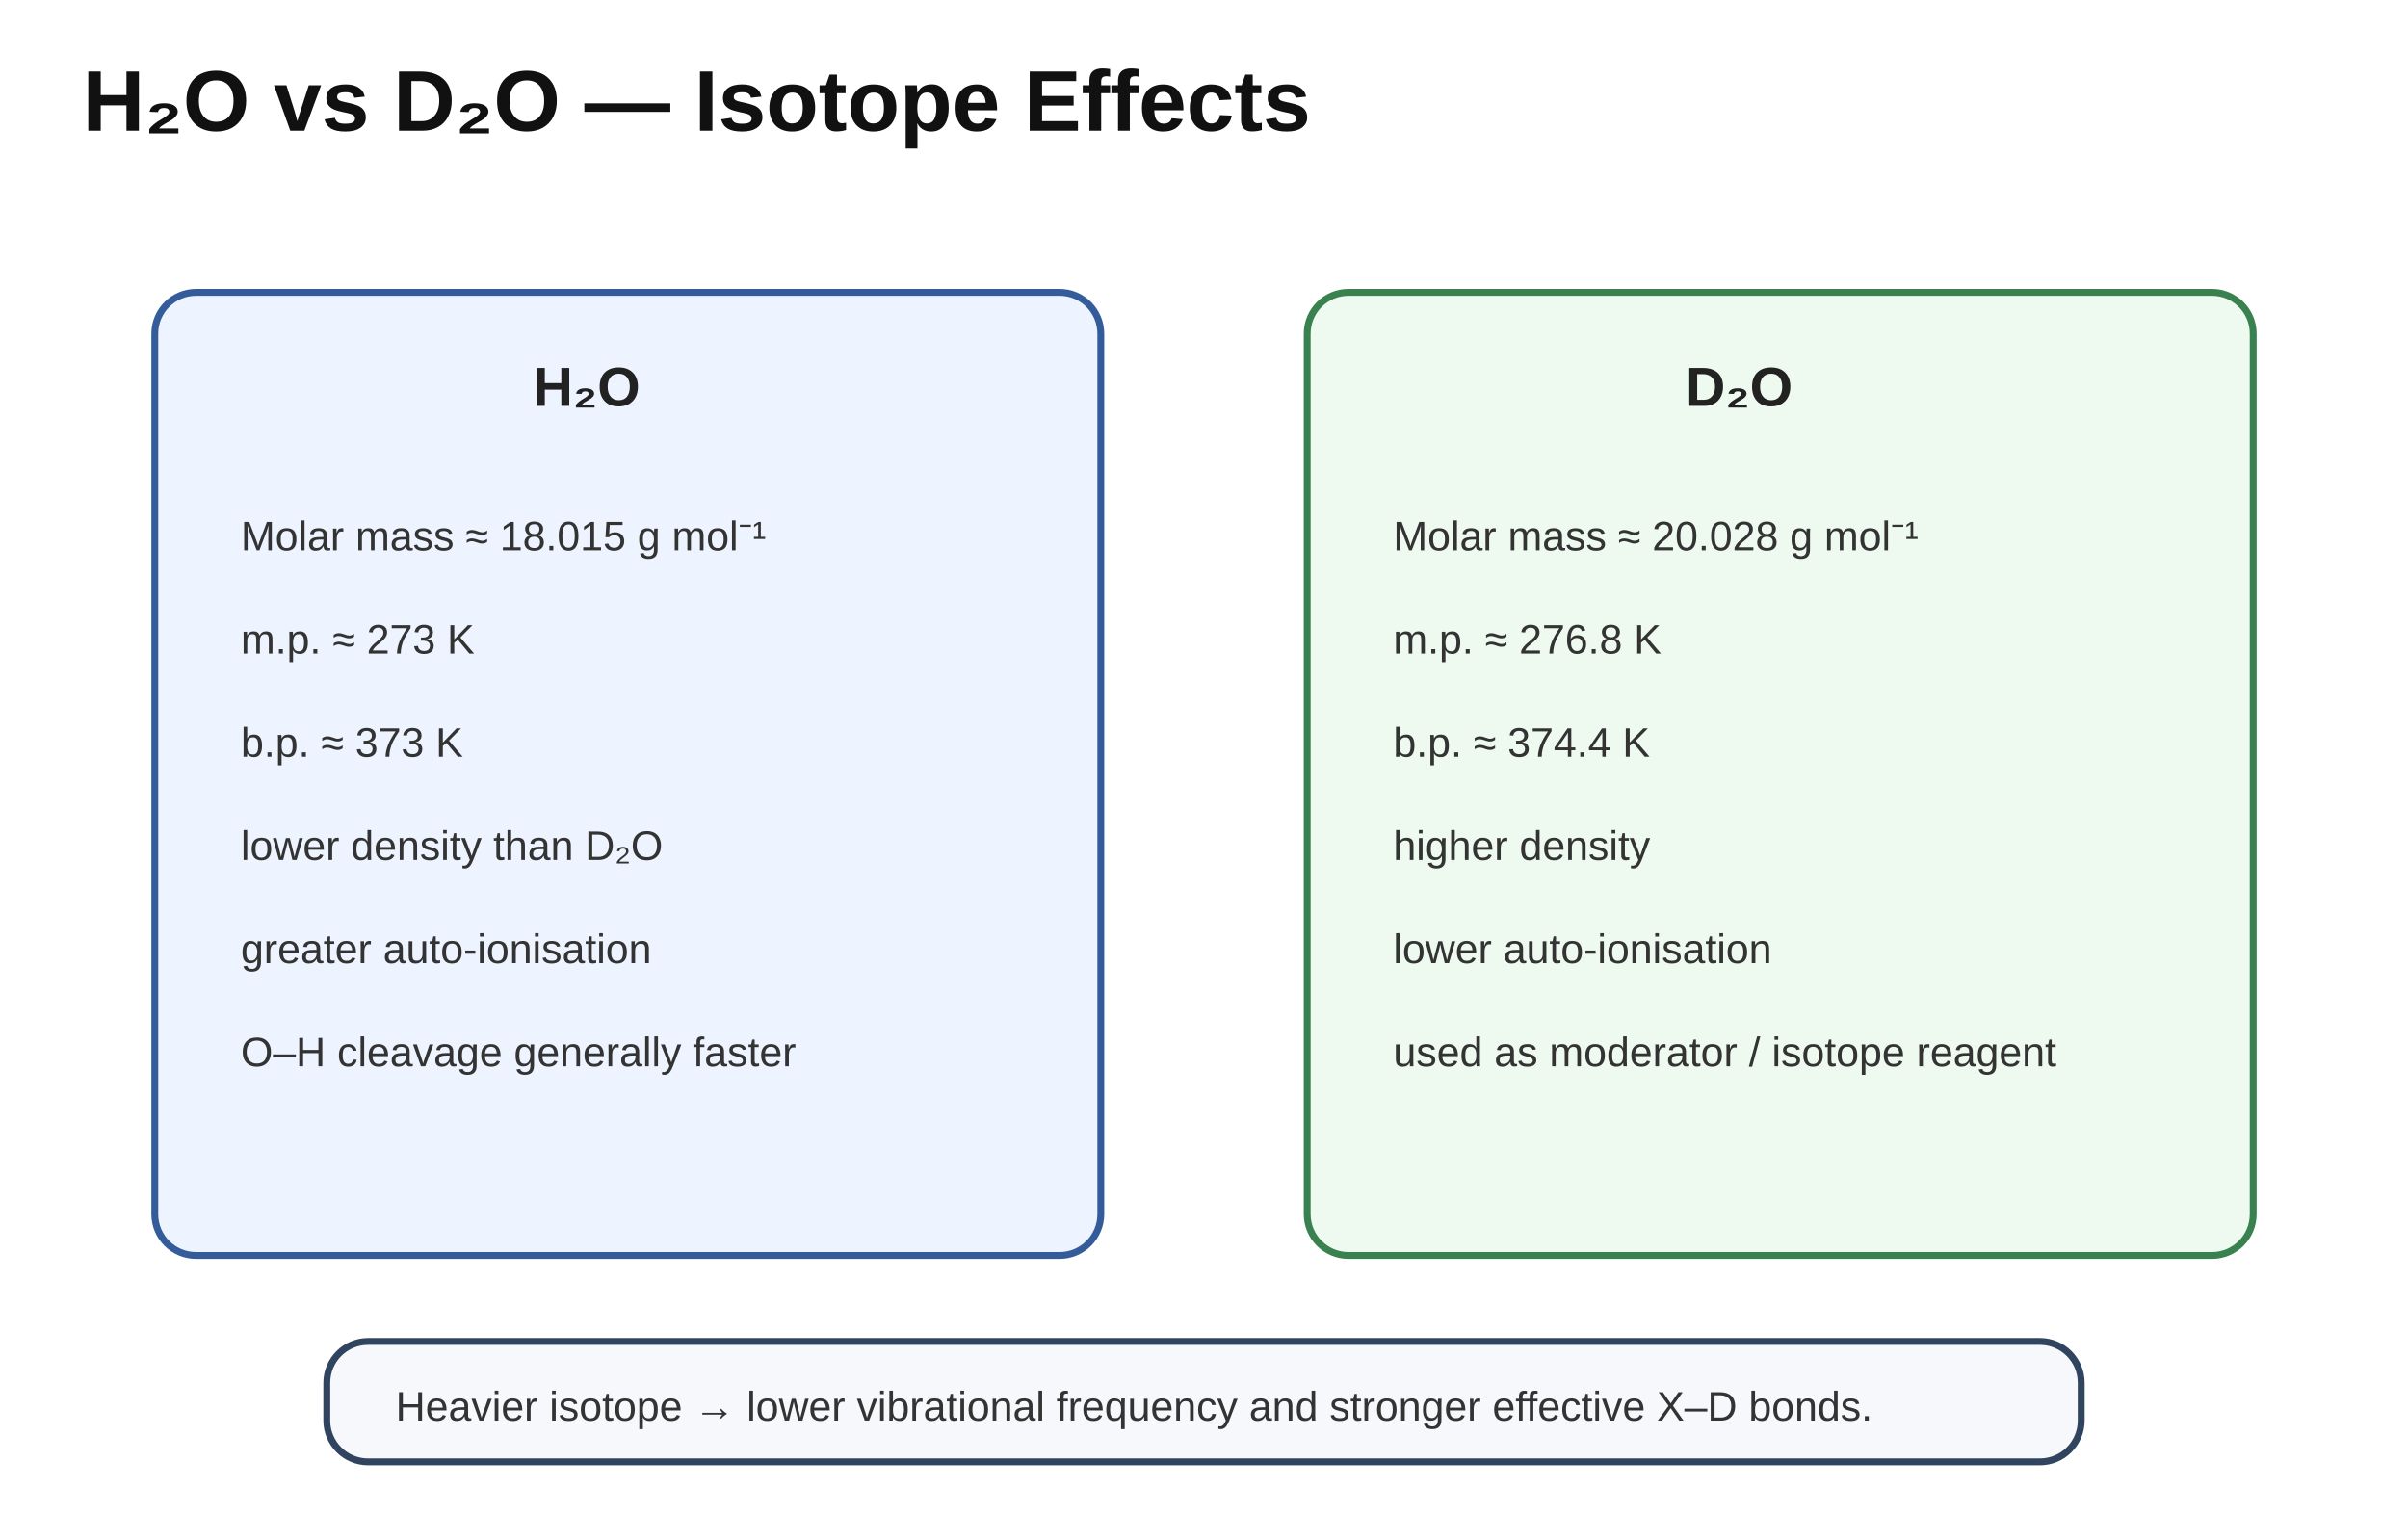
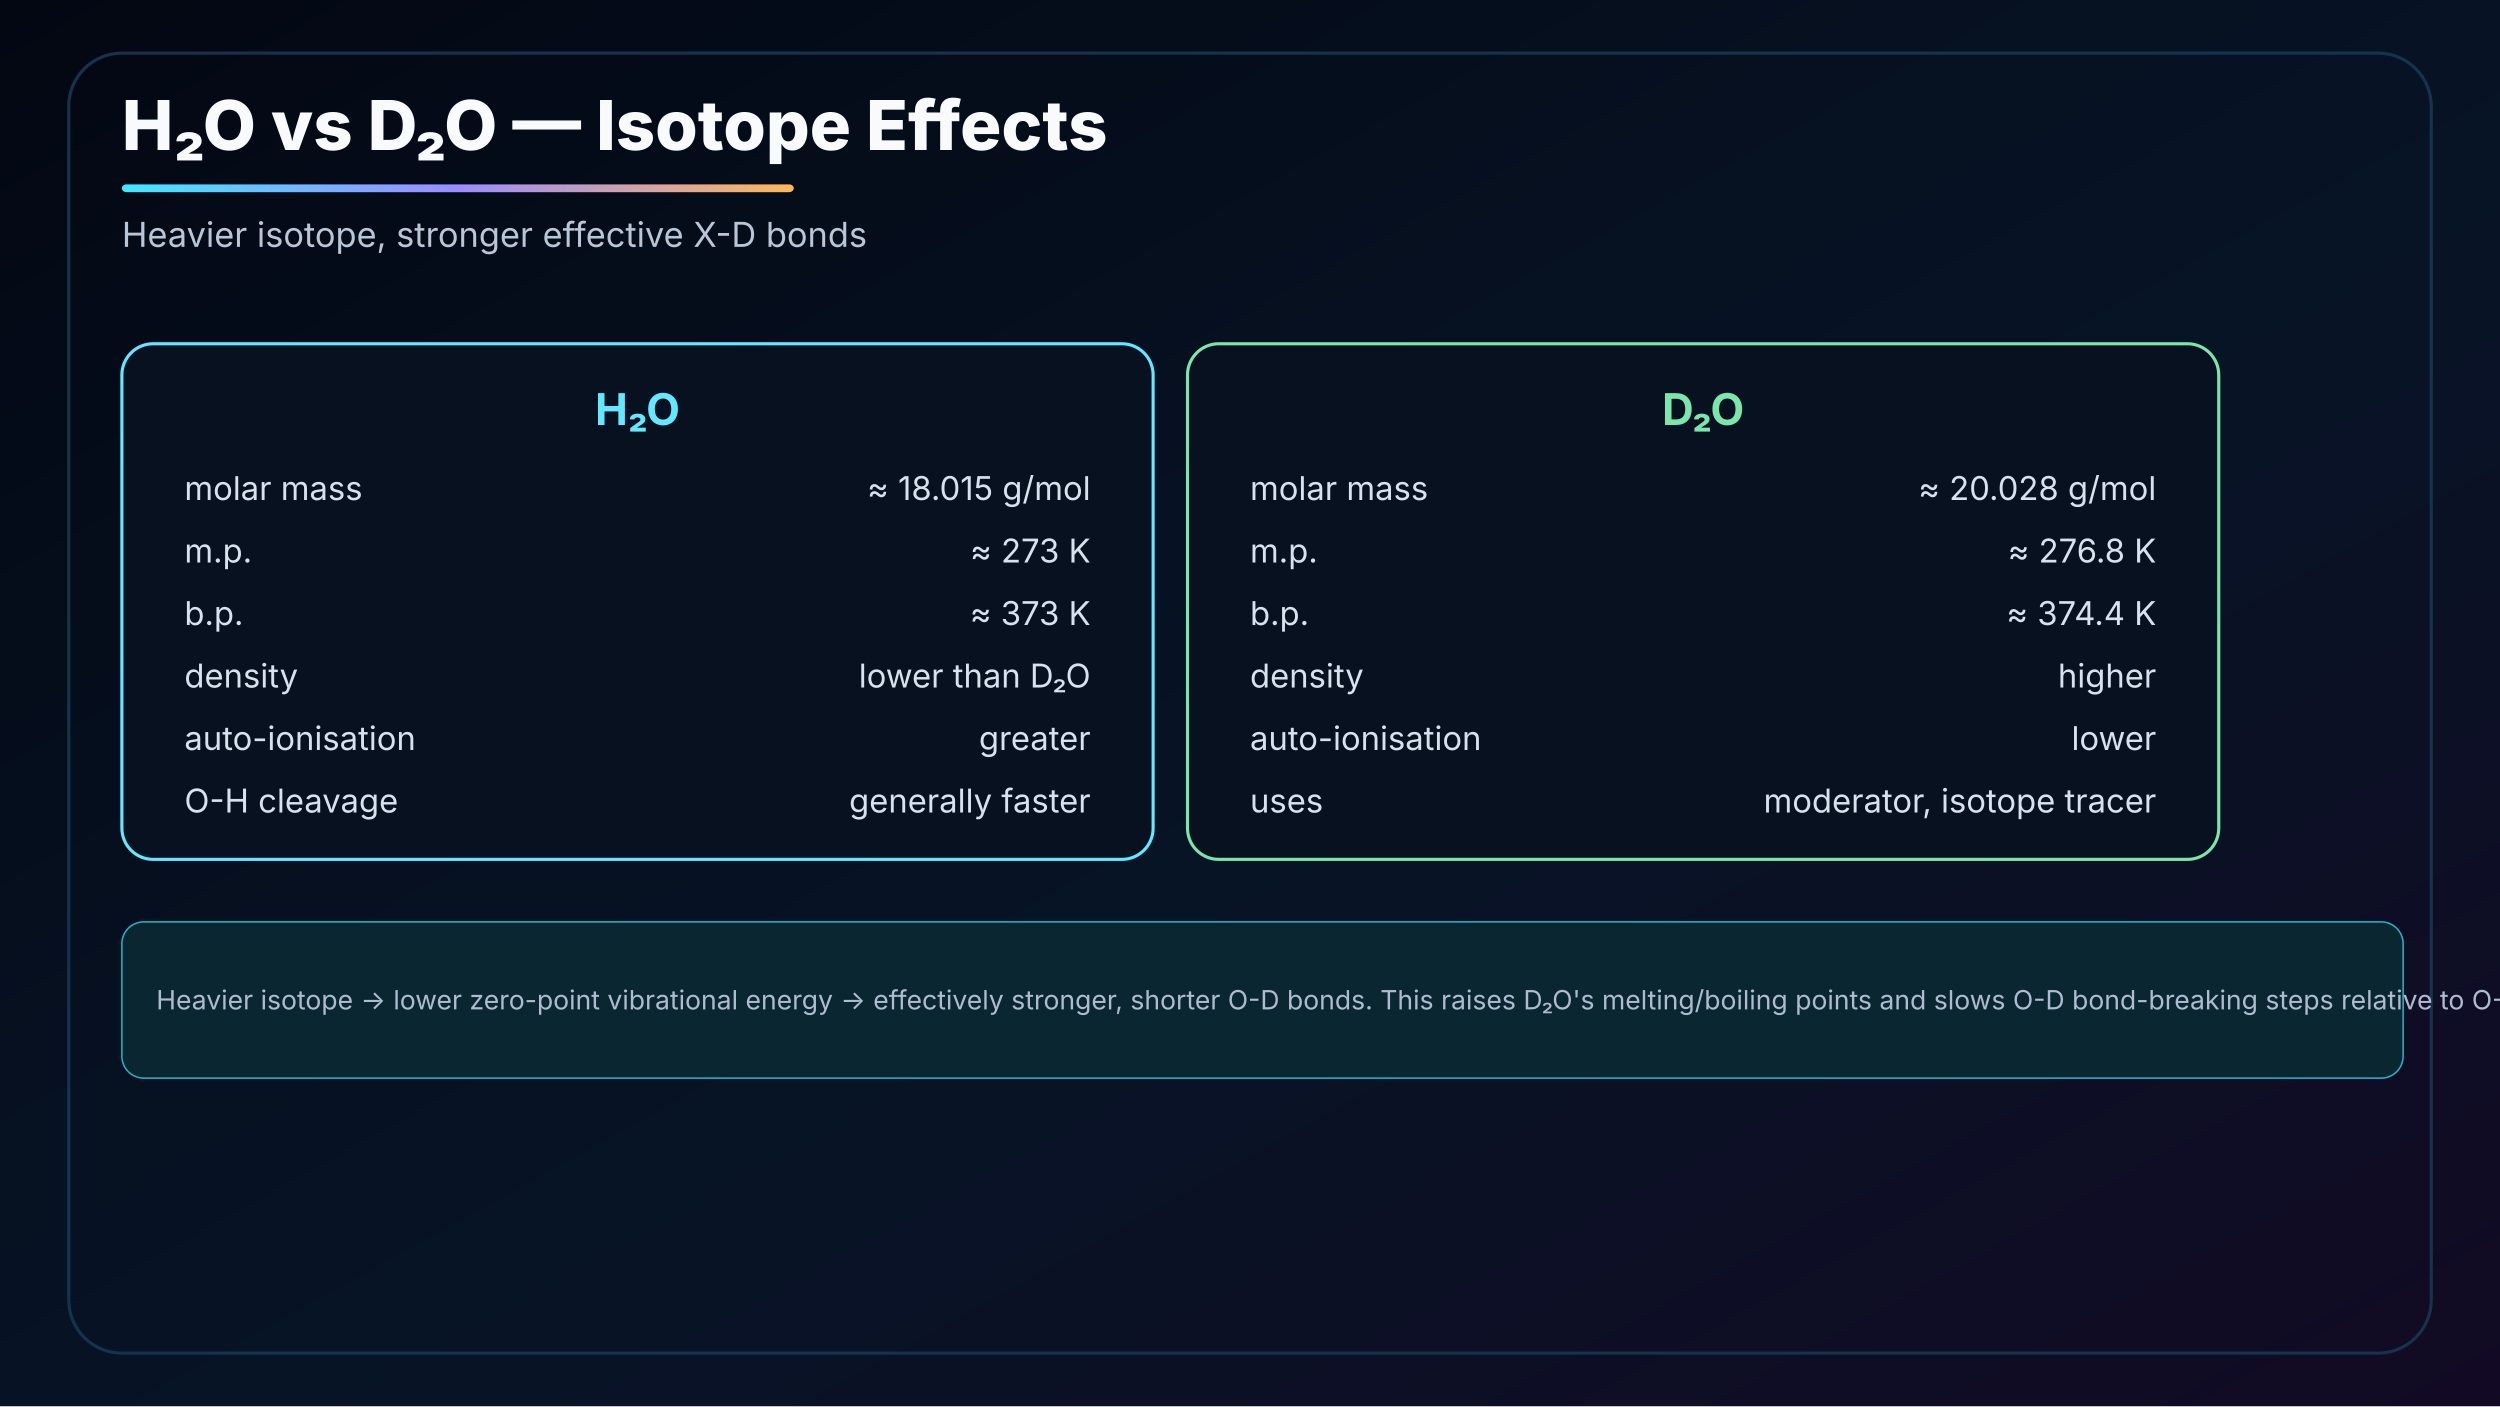
- <svg xmlns="http://www.w3.org/2000/svg" width="700" height="440" viewBox="0 0 700 440">
-   <style>
- .title{font:700 25px Arial,sans-serif;fill:#111} .subtitle{font:600 16px Arial,sans-serif;fill:#222}
- .label{font:14px Arial,sans-serif;fill:#222} .small{font:12px Arial,sans-serif;fill:#333} .tiny{font:11px Arial,sans-serif;fill:#444}
- .box{fill:#f6f8fb;stroke:#30445f;stroke-width:2;rx:12;ry:12}
- .blue{fill:#eef4ff;stroke:#355c9a;stroke-width:2;rx:12;ry:12}
- .green{fill:#eefaf0;stroke:#39814f;stroke-width:2;rx:12;ry:12}
- .orange{fill:#fef6ea;stroke:#b8740b;stroke-width:2;rx:12;ry:12}
- .red{fill:#fff1f1;stroke:#b24848;stroke-width:2;rx:12;ry:12}
- .arrow{stroke:#333;stroke-width:2.2;fill:none;marker-end:url(#a)}
- .bond{stroke:#222;stroke-width:3;fill:none} .dash{stroke:#596b7d;stroke-width:2;fill:none;stroke-dasharray:5 5}
- .hbond{stroke:#2e6da4;stroke-width:2.3;fill:none;stroke-dasharray:4 5}
- </style>
+ <svg xmlns="http://www.w3.org/2000/svg" width="1600" height="900" viewBox="0 0 1600 900">
  <defs>
-     <marker id="a" markerWidth="10" markerHeight="7" refX="9" refY="3.5" orient="auto">
-       <polygon points="0 0,10 3.5,0 7" fill="#333" />
-     </marker>
+     <linearGradient id="bg" x1="0" y1="0" x2="1" y2="1">
+       <stop stop-color="#030712" />
+       <stop offset="0.55" stop-color="#071426" />
+       <stop offset="1" stop-color="#120a24" />
+     </linearGradient>
+     <linearGradient id="accent" x1="0" y1="0" x2="1" y2="0">
+       <stop stop-color="#43e6ff" />
+       <stop offset="0.5" stop-color="#9b8cff" />
+       <stop offset="1" stop-color="#ffb65c" />
+     </linearGradient>
+     <filter id="glow">
+       <feGaussianBlur stdDeviation="6" result="b" />
+       <feMerge>
+         <feMergeNode in="b" />
+         <feMergeNode in="SourceGraphic" />
+       </feMerge>
+     </filter>
+     <style>
+     .title{font:800 44px Inter,Arial,sans-serif;fill:#f8fafc} .sub{font:400 22px Inter,Arial,sans-serif;fill:#b9c6d8}
+     .h{font:750 26px Inter,Arial,sans-serif;fill:#69e7ff} .t{font:400 21px Inter,Arial,sans-serif;fill:#d8e1ee}
+     .small{font:400 17px Inter,Arial,sans-serif;fill:#aebbd0} .tiny{font:400 15px Inter,Arial,sans-serif;fill:#8ba0b8}
+     .gold{fill:#ffc866} .violet{fill:#b9a2ff} .cyan{fill:#62e8ff} .coral{fill:#ff9c7a} .green{fill:#7be6ab}
+     .panel{fill:#07111f;stroke:#284563;stroke-width:2} .panel2{fill:#0d1023;stroke:#5f4a88;stroke-width:2}
+     .line{stroke:#63e6ff;stroke-width:4;fill:none} .dash{stroke:#b69cff;stroke-width:4;stroke-dasharray:12 10;fill:none}
+     .bond{stroke:#e8f1fb;stroke-width:5} .thin{stroke:#6f829a;stroke-width:2;fill:none}
+   </style>
  </defs>
-   <text x="24" y="38" class="title">H₂O vs D₂O — Isotope Effects</text>
-   <rect x="45" y="85" width="275" height="280" class="blue" />
-   <text x="155" y="118" class="subtitle">H₂O</text>
-   <text x="70" y="160" class="small">Molar mass ≈ 18.015 g mol⁻¹</text>
-   <text x="70" y="190" class="small">m.p. ≈ 273 K</text>
-   <text x="70" y="220" class="small">b.p. ≈ 373 K</text>
-   <text x="70" y="250" class="small">lower density than D₂O</text>
-   <text x="70" y="280" class="small">greater auto-ionisation</text>
-   <text x="70" y="310" class="small">O–H cleavage generally faster</text>
-   <rect x="380" y="85" width="275" height="280" class="green" />
-   <text x="490" y="118" class="subtitle">D₂O</text>
-   <text x="405" y="160" class="small">Molar mass ≈ 20.028 g mol⁻¹</text>
-   <text x="405" y="190" class="small">m.p. ≈ 276.8 K</text>
-   <text x="405" y="220" class="small">b.p. ≈ 374.4 K</text>
-   <text x="405" y="250" class="small">higher density</text>
-   <text x="405" y="280" class="small">lower auto-ionisation</text>
-   <text x="405" y="310" class="small">used as moderator / isotope reagent</text>
-   <rect x="95" y="390" width="510" height="35" class="box" />
-   <text x="115" y="413" class="small">Heavier isotope → lower vibrational frequency and stronger effective X–D bonds.</text>
+   <rect width="1600" height="900" fill="url(#bg)" />
+   <rect x="44" y="34" width="1512" height="832" rx="34" fill="none" stroke="#17324d" stroke-width="2" />
+   <text x="78" y="96" class="title">H₂O vs D₂O — Isotope Effects</text>
+   <rect x="78" y="118" width="430" height="5" rx="3" fill="url(#accent)" />
+   <text x="78" y="158" class="sub">Heavier isotope, stronger effective X-D bonds</text>
+   <rect x="78" y="220" width="660" height="330" rx="20" fill="#07111f" stroke="#62e8ff" stroke-width="2" />
+   <text x="408" y="272" class="h" text-anchor="middle" style="fill:#62e8ff;font-size:28px">H₂O</text>
+   <text x="118" y="320" class="t">molar mass</text>
+   <text x="698" y="320" class="t" text-anchor="end">≈ 18.015 g/mol</text>
+   <text x="118" y="360" class="t">m.p.</text>
+   <text x="698" y="360" class="t" text-anchor="end">≈ 273 K</text>
+   <text x="118" y="400" class="t">b.p.</text>
+   <text x="698" y="400" class="t" text-anchor="end">≈ 373 K</text>
+   <text x="118" y="440" class="t">density</text>
+   <text x="698" y="440" class="t" text-anchor="end">lower than D₂O</text>
+   <text x="118" y="480" class="t">auto-ionisation</text>
+   <text x="698" y="480" class="t" text-anchor="end">greater</text>
+   <text x="118" y="520" class="t">O-H cleavage</text>
+   <text x="698" y="520" class="t" text-anchor="end">generally faster</text>
+   <rect x="760" y="220" width="660" height="330" rx="20" fill="#07111f" stroke="#7be6ab" stroke-width="2" />
+   <text x="1090" y="272" class="h" text-anchor="middle" style="fill:#7be6ab;font-size:28px">D₂O</text>
+   <text x="800" y="320" class="t">molar mass</text>
+   <text x="1380" y="320" class="t" text-anchor="end">≈ 20.028 g/mol</text>
+   <text x="800" y="360" class="t">m.p.</text>
+   <text x="1380" y="360" class="t" text-anchor="end">≈ 276.8 K</text>
+   <text x="800" y="400" class="t">b.p.</text>
+   <text x="1380" y="400" class="t" text-anchor="end">≈ 374.4 K</text>
+   <text x="800" y="440" class="t">density</text>
+   <text x="1380" y="440" class="t" text-anchor="end">higher</text>
+   <text x="800" y="480" class="t">auto-ionisation</text>
+   <text x="1380" y="480" class="t" text-anchor="end">lower</text>
+   <text x="800" y="520" class="t">uses</text>
+   <text x="1380" y="520" class="t" text-anchor="end">moderator, isotope tracer</text>
+   <rect x="78" y="590" width="1460" height="100" rx="14" fill="#0a2630" stroke="#2aaec0" />
+   <text x="100" y="646.0" class="small">Heavier isotope → lower zero-point vibrational energy → effectively stronger, shorter O-D bonds. This raises D₂O's melting/boiling points and slows O-D bond-breaking steps relative to O-H.</text>
</svg>
